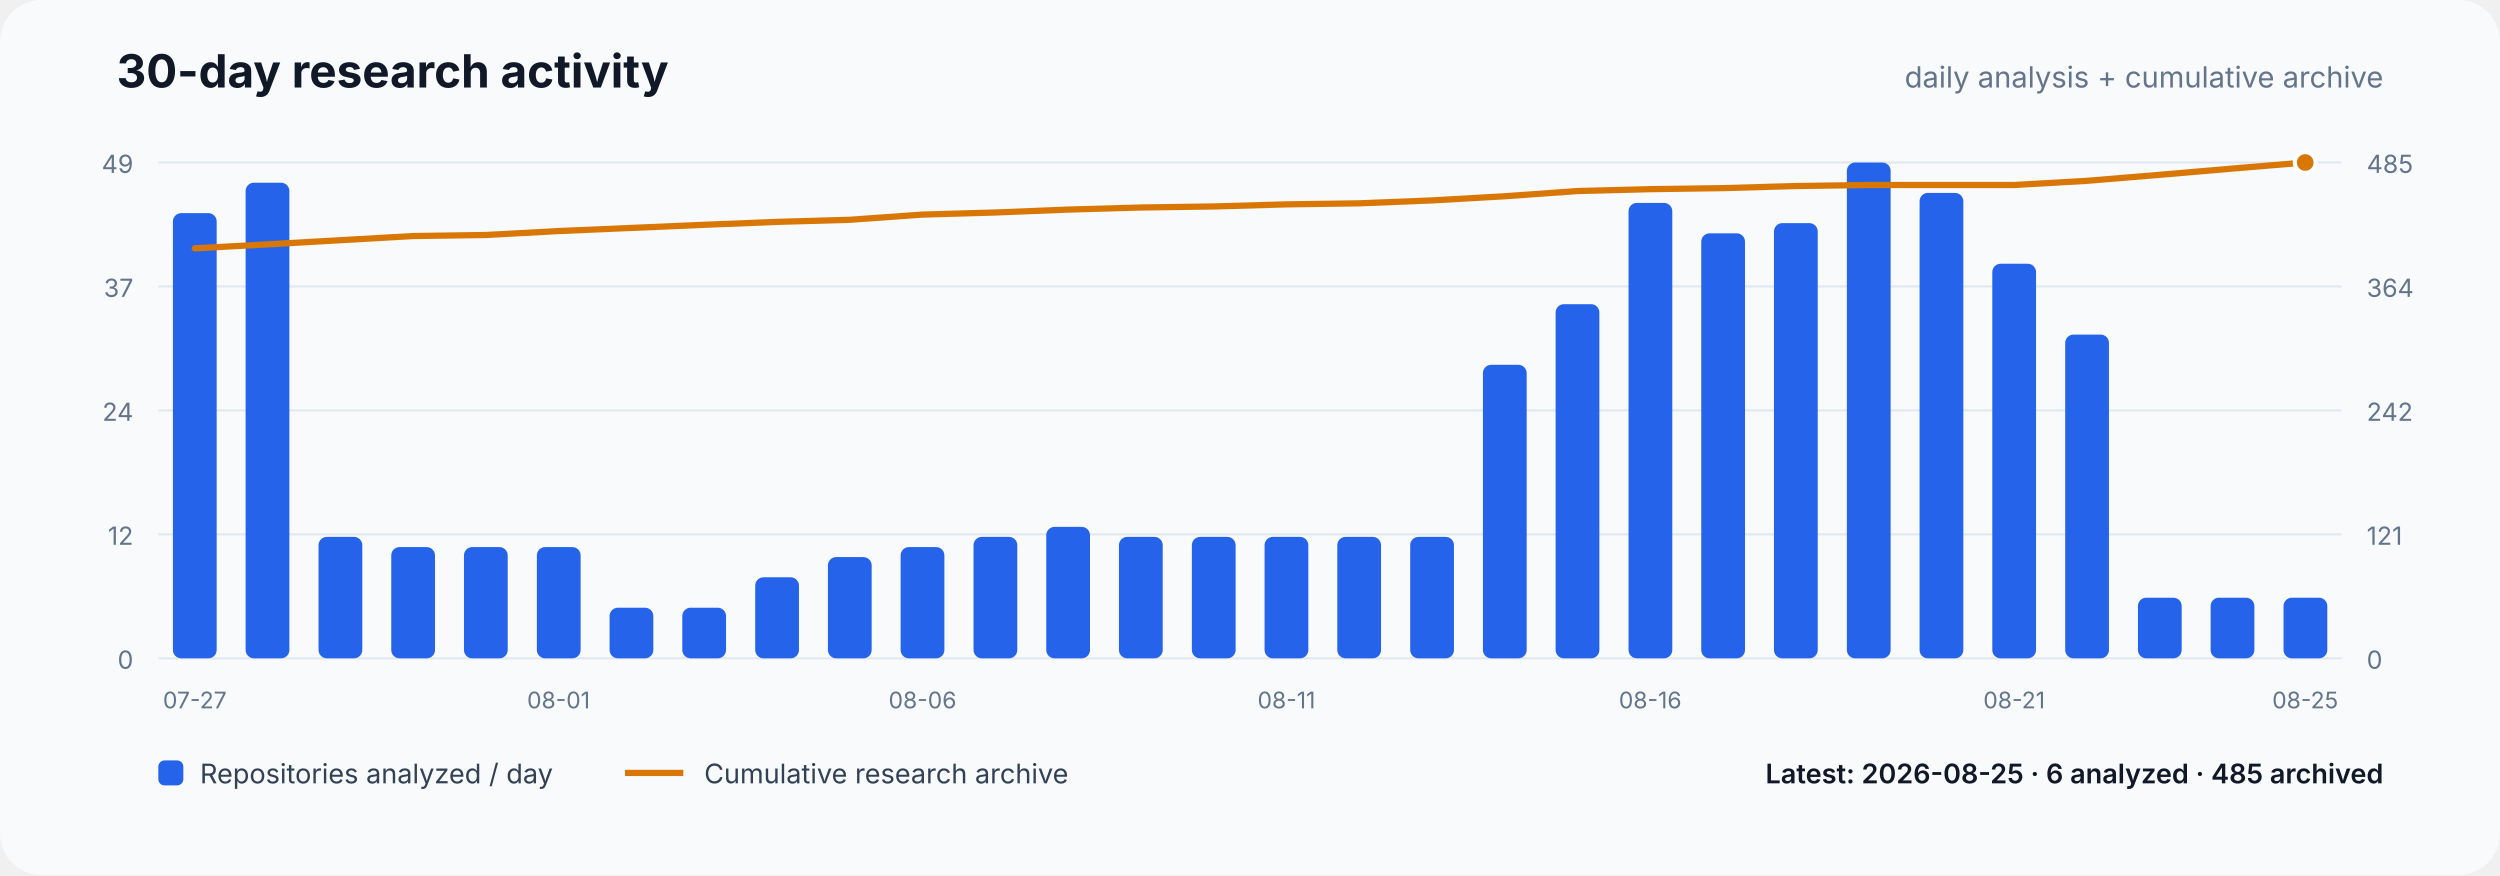
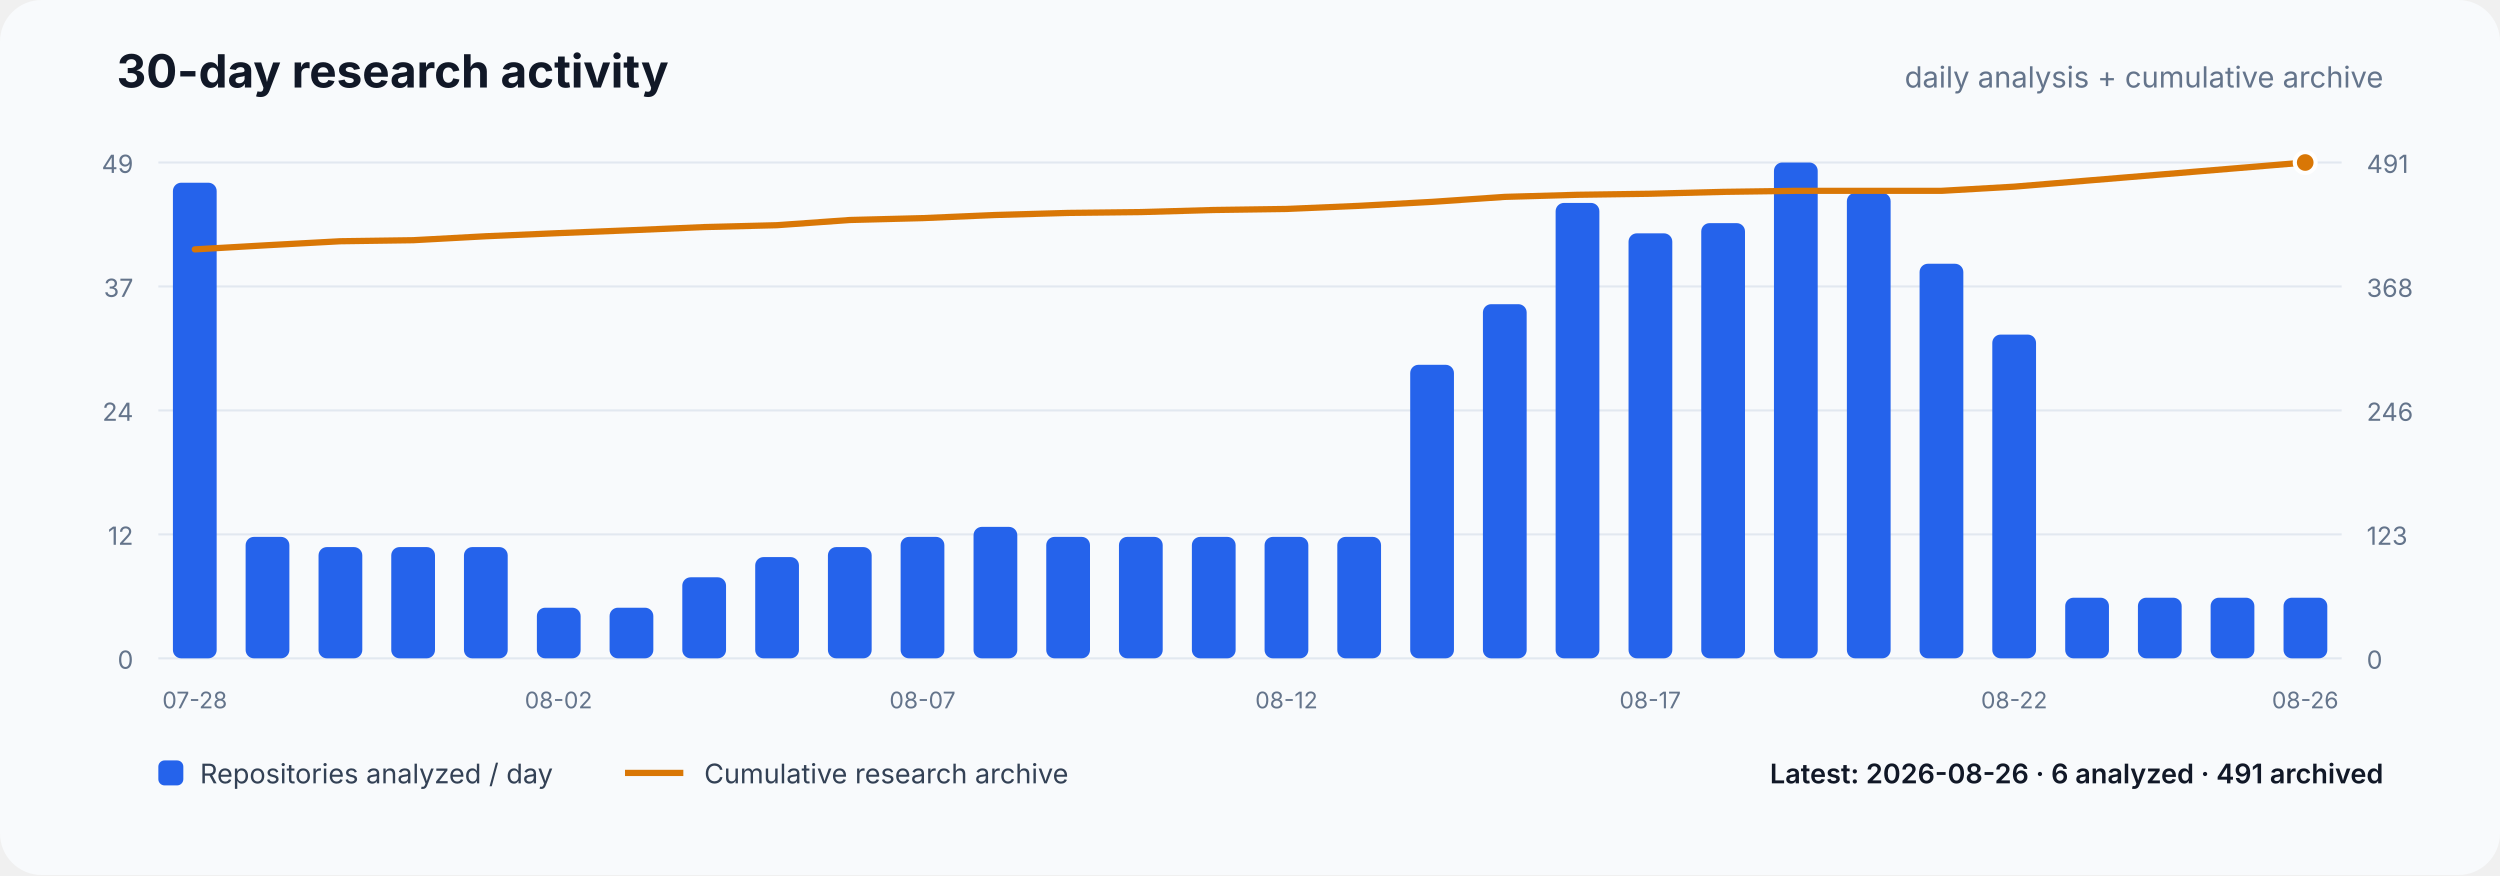
<svg xmlns="http://www.w3.org/2000/svg" width="1200" height="420" viewBox="0 0 1200 420" role="img" aria-labelledby="title desc">
  <rect width="1200" height="420" rx="20" fill="#f8fafc" />
  <text x="56" y="42" font-family="Inter,system-ui,sans-serif" font-size="22" font-weight="700" fill="#111827">30-day research activity</text>
  <text x="1144" y="42" text-anchor="end" font-family="Inter,system-ui,sans-serif" font-size="14" fill="#64748b">daily analysis + cumulative archive</text>
  <line x1="76" y1="316.0" x2="1124" y2="316.0" stroke="#e2e8f0" />
  <text x="64" y="321.0" text-anchor="end" font-family="Inter,system-ui,sans-serif" font-size="12" fill="#64748b">0</text>
  <text x="1136" y="321.0" font-family="Inter,system-ui,sans-serif" font-size="12" fill="#64748b">0</text>
  <line x1="76" y1="256.5" x2="1124" y2="256.5" stroke="#e2e8f0" />
  <text x="64" y="261.5" text-anchor="end" font-family="Inter,system-ui,sans-serif" font-size="12" fill="#64748b">12</text>
-   <text x="1136" y="261.5" font-family="Inter,system-ui,sans-serif" font-size="12" fill="#64748b">121</text>
+   <text x="1136" y="261.5" font-family="Inter,system-ui,sans-serif" font-size="12" fill="#64748b">123</text>
  <line x1="76" y1="197.0" x2="1124" y2="197.0" stroke="#e2e8f0" />
  <text x="64" y="202.0" text-anchor="end" font-family="Inter,system-ui,sans-serif" font-size="12" fill="#64748b">24</text>
-   <text x="1136" y="202.0" font-family="Inter,system-ui,sans-serif" font-size="12" fill="#64748b">242</text>
+   <text x="1136" y="202.0" font-family="Inter,system-ui,sans-serif" font-size="12" fill="#64748b">246</text>
  <line x1="76" y1="137.5" x2="1124" y2="137.5" stroke="#e2e8f0" />
  <text x="64" y="142.5" text-anchor="end" font-family="Inter,system-ui,sans-serif" font-size="12" fill="#64748b">37</text>
-   <text x="1136" y="142.5" font-family="Inter,system-ui,sans-serif" font-size="12" fill="#64748b">364</text>
+   <text x="1136" y="142.5" font-family="Inter,system-ui,sans-serif" font-size="12" fill="#64748b">368</text>
  <line x1="76" y1="78.0" x2="1124" y2="78.0" stroke="#e2e8f0" />
  <text x="64" y="83.0" text-anchor="end" font-family="Inter,system-ui,sans-serif" font-size="12" fill="#64748b">49</text>
-   <text x="1136" y="83.0" font-family="Inter,system-ui,sans-serif" font-size="12" fill="#64748b">485</text>
-   <rect x="83.0" y="102.3" width="21.0" height="213.7" rx="4" fill="#2563eb" />
-   <text x="93.5" y="340" text-anchor="middle" font-family="Inter,system-ui,sans-serif" font-size="11" fill="#64748b">07-27</text>
-   <rect x="117.9" y="87.7" width="21.0" height="228.3" rx="4" fill="#2563eb" />
-   <rect x="152.9" y="257.7" width="21.0" height="58.3" rx="4" fill="#2563eb" />
+   <text x="1136" y="83.0" font-family="Inter,system-ui,sans-serif" font-size="12" fill="#64748b">491</text>
+   <rect x="83.0" y="87.7" width="21.0" height="228.3" rx="4" fill="#2563eb" />
+   <text x="93.5" y="340" text-anchor="middle" font-family="Inter,system-ui,sans-serif" font-size="11" fill="#64748b">07-28</text>
+   <rect x="117.9" y="257.7" width="21.0" height="58.3" rx="4" fill="#2563eb" />
+   <rect x="152.9" y="262.6" width="21.0" height="53.4" rx="4" fill="#2563eb" />
  <rect x="187.8" y="262.6" width="21.0" height="53.4" rx="4" fill="#2563eb" />
  <rect x="222.7" y="262.6" width="21.0" height="53.4" rx="4" fill="#2563eb" />
-   <rect x="257.7" y="262.6" width="21.0" height="53.4" rx="4" fill="#2563eb" />
-   <text x="268.1" y="340" text-anchor="middle" font-family="Inter,system-ui,sans-serif" font-size="11" fill="#64748b">08-01</text>
+   <rect x="257.7" y="291.7" width="21.0" height="24.3" rx="4" fill="#2563eb" />
+   <text x="268.1" y="340" text-anchor="middle" font-family="Inter,system-ui,sans-serif" font-size="11" fill="#64748b">08-02</text>
  <rect x="292.6" y="291.7" width="21.0" height="24.3" rx="4" fill="#2563eb" />
-   <rect x="327.5" y="291.7" width="21.0" height="24.3" rx="4" fill="#2563eb" />
-   <rect x="362.5" y="277.1" width="21.0" height="38.9" rx="4" fill="#2563eb" />
-   <rect x="397.4" y="267.4" width="21.0" height="48.6" rx="4" fill="#2563eb" />
-   <rect x="432.3" y="262.6" width="21.0" height="53.4" rx="4" fill="#2563eb" />
-   <text x="442.8" y="340" text-anchor="middle" font-family="Inter,system-ui,sans-serif" font-size="11" fill="#64748b">08-06</text>
-   <rect x="467.3" y="257.7" width="21.0" height="58.3" rx="4" fill="#2563eb" />
-   <rect x="502.2" y="252.9" width="21.0" height="63.1" rx="4" fill="#2563eb" />
+   <rect x="327.5" y="277.1" width="21.0" height="38.9" rx="4" fill="#2563eb" />
+   <rect x="362.5" y="267.4" width="21.0" height="48.6" rx="4" fill="#2563eb" />
+   <rect x="397.4" y="262.6" width="21.0" height="53.4" rx="4" fill="#2563eb" />
+   <rect x="432.3" y="257.7" width="21.0" height="58.3" rx="4" fill="#2563eb" />
+   <text x="442.8" y="340" text-anchor="middle" font-family="Inter,system-ui,sans-serif" font-size="11" fill="#64748b">08-07</text>
+   <rect x="467.3" y="252.9" width="21.0" height="63.1" rx="4" fill="#2563eb" />
+   <rect x="502.2" y="257.7" width="21.0" height="58.3" rx="4" fill="#2563eb" />
  <rect x="537.1" y="257.7" width="21.0" height="58.3" rx="4" fill="#2563eb" />
  <rect x="572.1" y="257.7" width="21.0" height="58.3" rx="4" fill="#2563eb" />
  <rect x="607.0" y="257.7" width="21.0" height="58.3" rx="4" fill="#2563eb" />
-   <text x="617.5" y="340" text-anchor="middle" font-family="Inter,system-ui,sans-serif" font-size="11" fill="#64748b">08-11</text>
+   <text x="617.5" y="340" text-anchor="middle" font-family="Inter,system-ui,sans-serif" font-size="11" fill="#64748b">08-12</text>
  <rect x="641.9" y="257.7" width="21.0" height="58.3" rx="4" fill="#2563eb" />
-   <rect x="676.9" y="257.7" width="21.0" height="58.3" rx="4" fill="#2563eb" />
-   <rect x="711.8" y="175.1" width="21.0" height="140.9" rx="4" fill="#2563eb" />
-   <rect x="746.7" y="146.0" width="21.0" height="170.0" rx="4" fill="#2563eb" />
-   <rect x="781.7" y="97.4" width="21.0" height="218.6" rx="4" fill="#2563eb" />
-   <text x="792.1" y="340" text-anchor="middle" font-family="Inter,system-ui,sans-serif" font-size="11" fill="#64748b">08-16</text>
-   <rect x="816.6" y="112.0" width="21.0" height="204.0" rx="4" fill="#2563eb" />
-   <rect x="851.5" y="107.1" width="21.0" height="208.9" rx="4" fill="#2563eb" />
-   <rect x="886.5" y="78.0" width="21.0" height="238.0" rx="4" fill="#2563eb" />
-   <rect x="921.4" y="92.6" width="21.0" height="223.4" rx="4" fill="#2563eb" />
-   <rect x="956.3" y="126.6" width="21.0" height="189.4" rx="4" fill="#2563eb" />
-   <text x="966.8" y="340" text-anchor="middle" font-family="Inter,system-ui,sans-serif" font-size="11" fill="#64748b">08-21</text>
-   <rect x="991.3" y="160.6" width="21.0" height="155.4" rx="4" fill="#2563eb" />
+   <rect x="676.9" y="175.1" width="21.0" height="140.9" rx="4" fill="#2563eb" />
+   <rect x="711.8" y="146.0" width="21.0" height="170.0" rx="4" fill="#2563eb" />
+   <rect x="746.7" y="97.4" width="21.0" height="218.6" rx="4" fill="#2563eb" />
+   <rect x="781.7" y="112.0" width="21.0" height="204.0" rx="4" fill="#2563eb" />
+   <text x="792.1" y="340" text-anchor="middle" font-family="Inter,system-ui,sans-serif" font-size="11" fill="#64748b">08-17</text>
+   <rect x="816.6" y="107.1" width="21.0" height="208.9" rx="4" fill="#2563eb" />
+   <rect x="851.5" y="78.0" width="21.0" height="238.0" rx="4" fill="#2563eb" />
+   <rect x="886.5" y="92.6" width="21.0" height="223.4" rx="4" fill="#2563eb" />
+   <rect x="921.4" y="126.6" width="21.0" height="189.4" rx="4" fill="#2563eb" />
+   <rect x="956.3" y="160.6" width="21.0" height="155.4" rx="4" fill="#2563eb" />
+   <text x="966.8" y="340" text-anchor="middle" font-family="Inter,system-ui,sans-serif" font-size="11" fill="#64748b">08-22</text>
+   <rect x="991.3" y="286.9" width="21.0" height="29.1" rx="4" fill="#2563eb" />
  <rect x="1026.2" y="286.9" width="21.0" height="29.1" rx="4" fill="#2563eb" />
  <rect x="1061.1" y="286.9" width="21.0" height="29.1" rx="4" fill="#2563eb" />
  <rect x="1096.1" y="286.9" width="21.0" height="29.1" rx="4" fill="#2563eb" />
-   <text x="1106.5" y="340" text-anchor="middle" font-family="Inter,system-ui,sans-serif" font-size="11" fill="#64748b">08-25</text>
-   <polyline points="93.5,119.2 128.4,117.3 163.3,115.3 198.3,113.3 233.2,112.8 268.1,110.9 303.1,109.4 338.0,107.9 372.9,106.5 407.9,105.5 442.8,103.0 477.7,102.0 512.7,100.6 547.6,99.6 582.5,99.1 617.5,98.1 652.4,97.6 687.3,96.2 722.3,94.2 757.2,91.7 792.1,90.8 827.1,90.3 862.0,89.3 896.9,88.8 931.9,88.8 966.8,88.8 1001.7,86.8 1036.7,83.9 1071.6,80.9 1106.5,78.0" fill="none" stroke="#d97706" stroke-width="3" stroke-linejoin="round" stroke-linecap="round" />
+   <text x="1106.5" y="340" text-anchor="middle" font-family="Inter,system-ui,sans-serif" font-size="11" fill="#64748b">08-26</text>
+   <polyline points="93.5,119.7 128.4,117.7 163.3,115.8 198.3,115.3 233.2,113.4 268.1,111.9 303.1,110.5 338.0,109.0 372.9,108.1 407.9,105.6 442.8,104.7 477.7,103.2 512.7,102.2 547.6,101.8 582.5,100.8 617.5,100.3 652.4,98.8 687.3,96.9 722.3,94.5 757.2,93.5 792.1,93.0 827.1,92.1 862.0,91.6 896.9,91.6 931.9,91.6 966.8,89.6 1001.7,86.7 1036.7,83.8 1071.6,80.9 1106.5,78.0" fill="none" stroke="#d97706" stroke-width="3" stroke-linejoin="round" stroke-linecap="round" />
  <circle cx="1106.5" cy="78.0" r="5" fill="#d97706" stroke="#fff" stroke-width="2" />
  <rect x="76" y="365" width="12" height="12" rx="3" fill="#2563eb" />
  <text x="96" y="376" font-family="Inter,system-ui,sans-serif" font-size="13" fill="#334155">Repositories analyzed / day</text>
  <line x1="300" y1="371" x2="328" y2="371" stroke="#d97706" stroke-width="3" />
  <text x="338" y="376" font-family="Inter,system-ui,sans-serif" font-size="13" fill="#334155">Cumulative research archive</text>
-   <text x="1144" y="376" text-anchor="end" font-family="Inter,system-ui,sans-serif" font-size="13" font-weight="600" fill="#111827">Latest: 2026-08-25 · 6 analyzed · 485 archived</text>
+   <text x="1144" y="376" text-anchor="end" font-family="Inter,system-ui,sans-serif" font-size="13" font-weight="600" fill="#111827">Latest: 2026-08-26 · 6 analyzed · 491 archived</text>
</svg>
